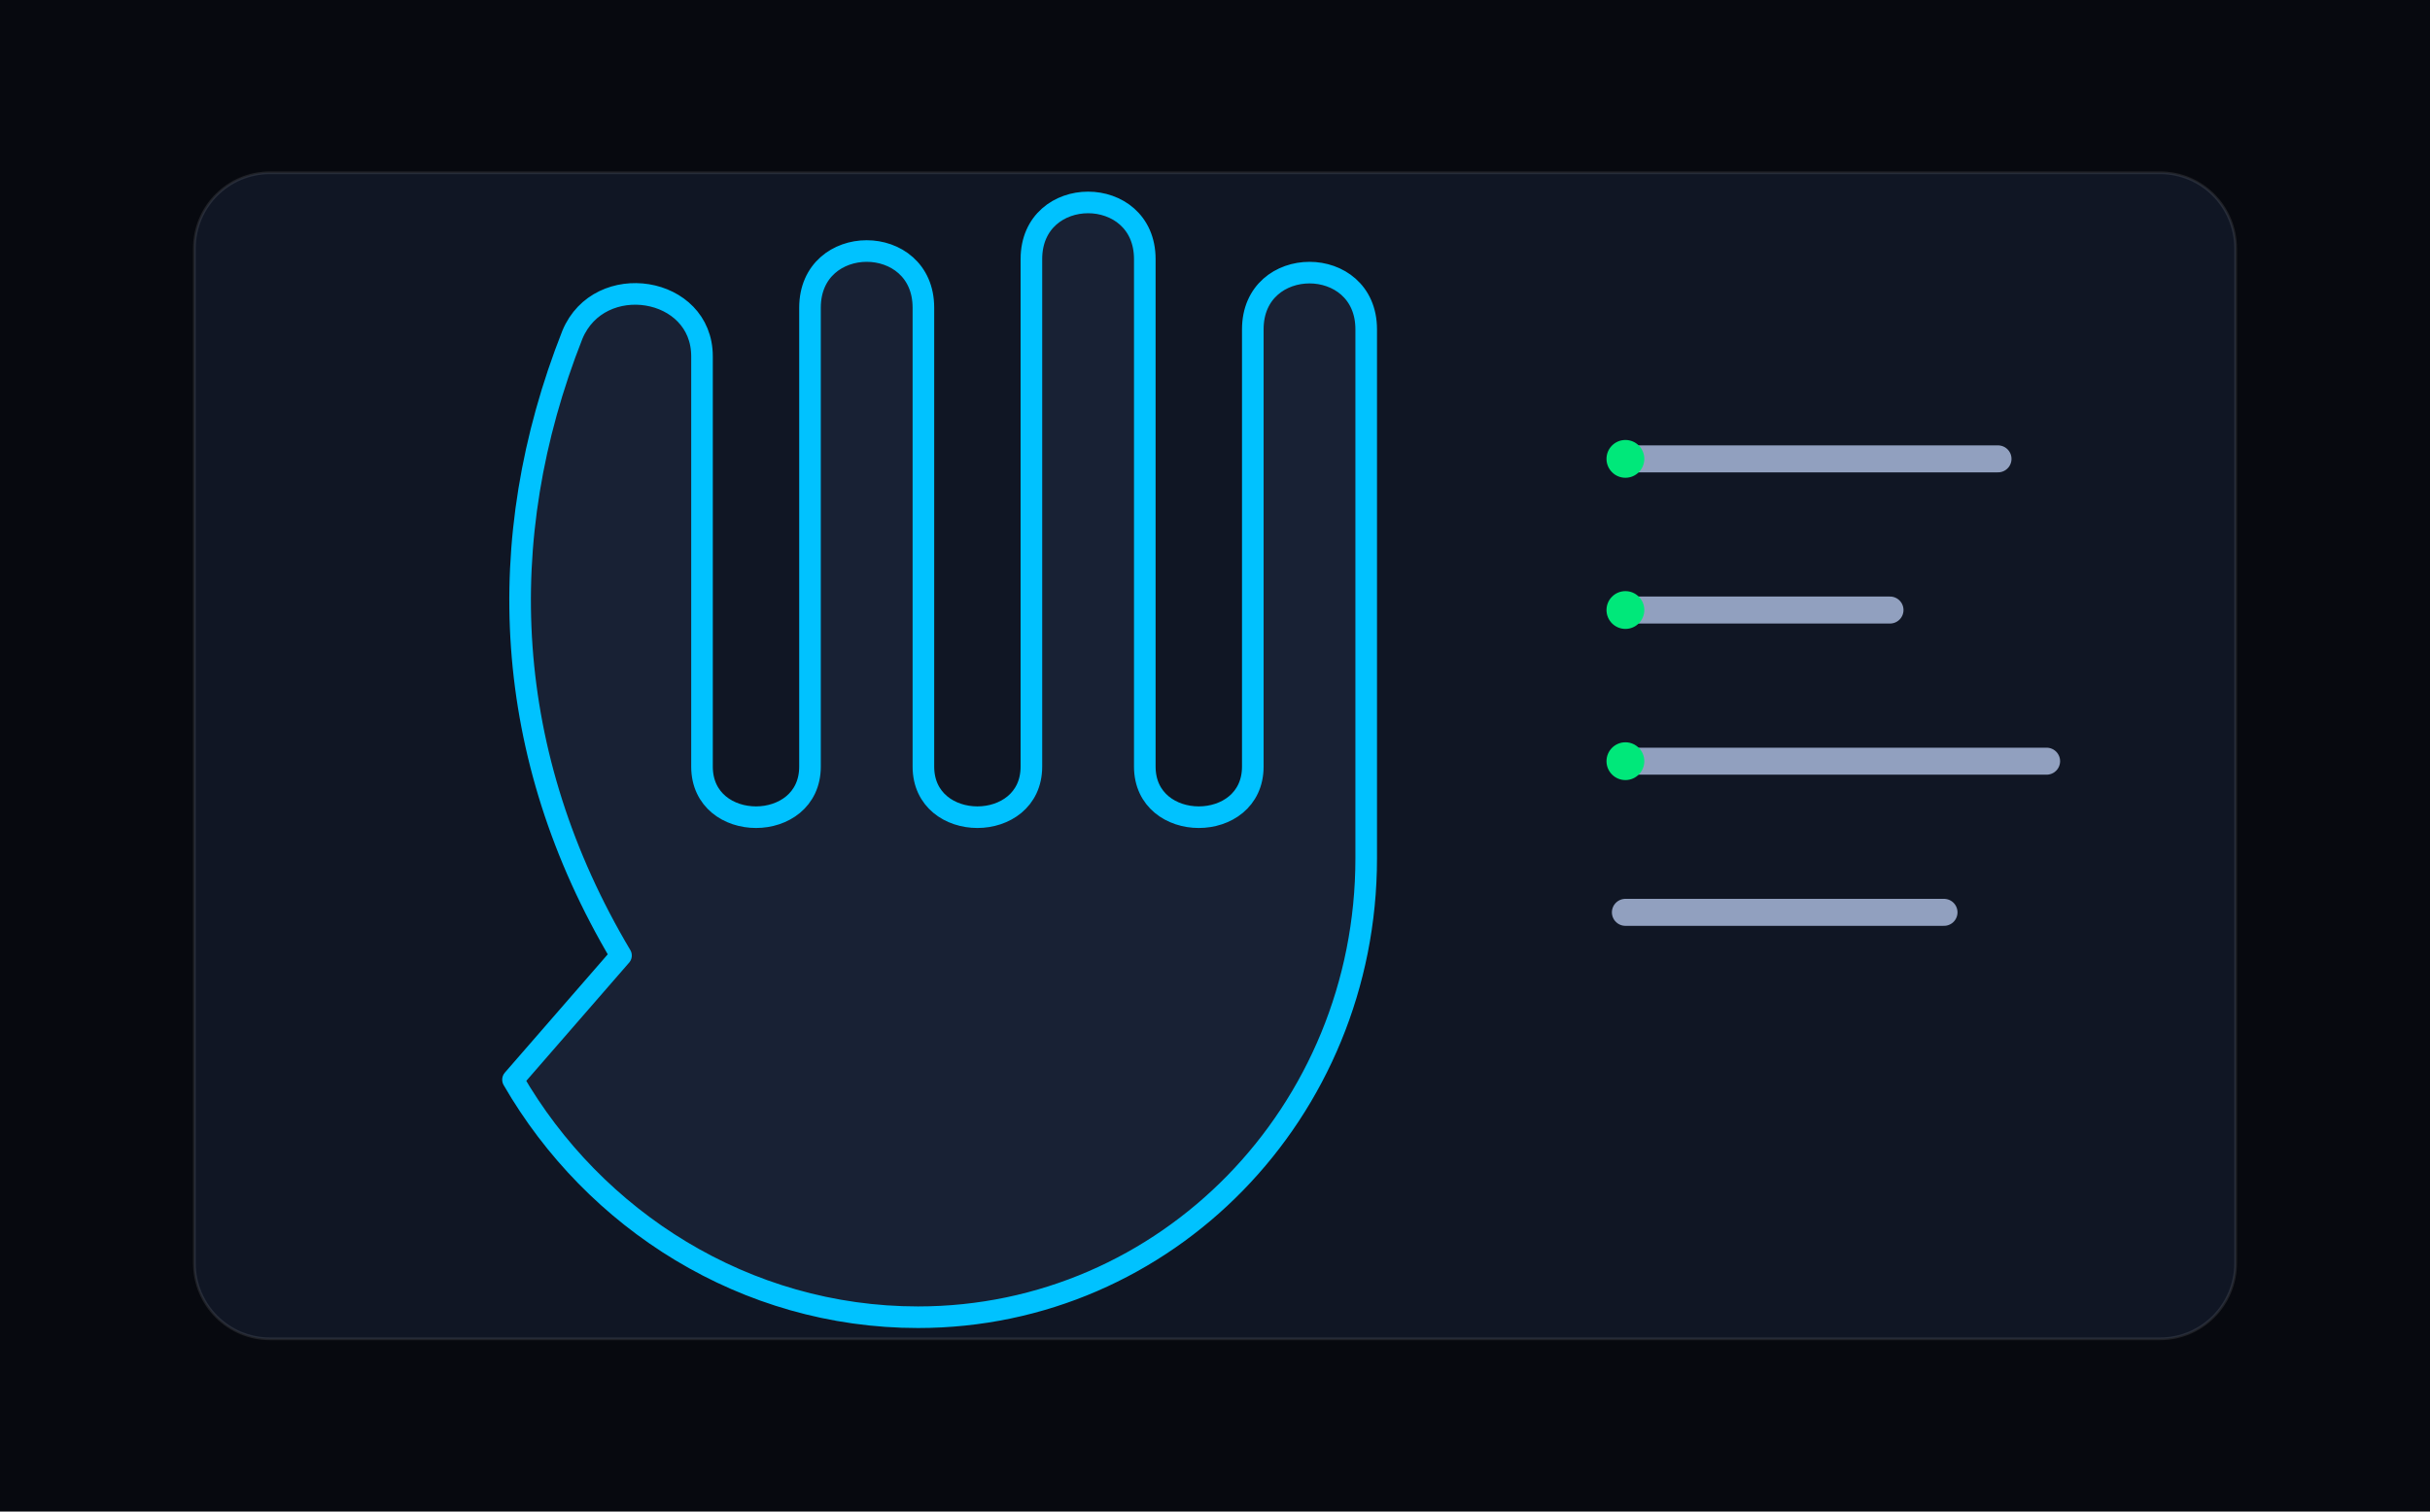
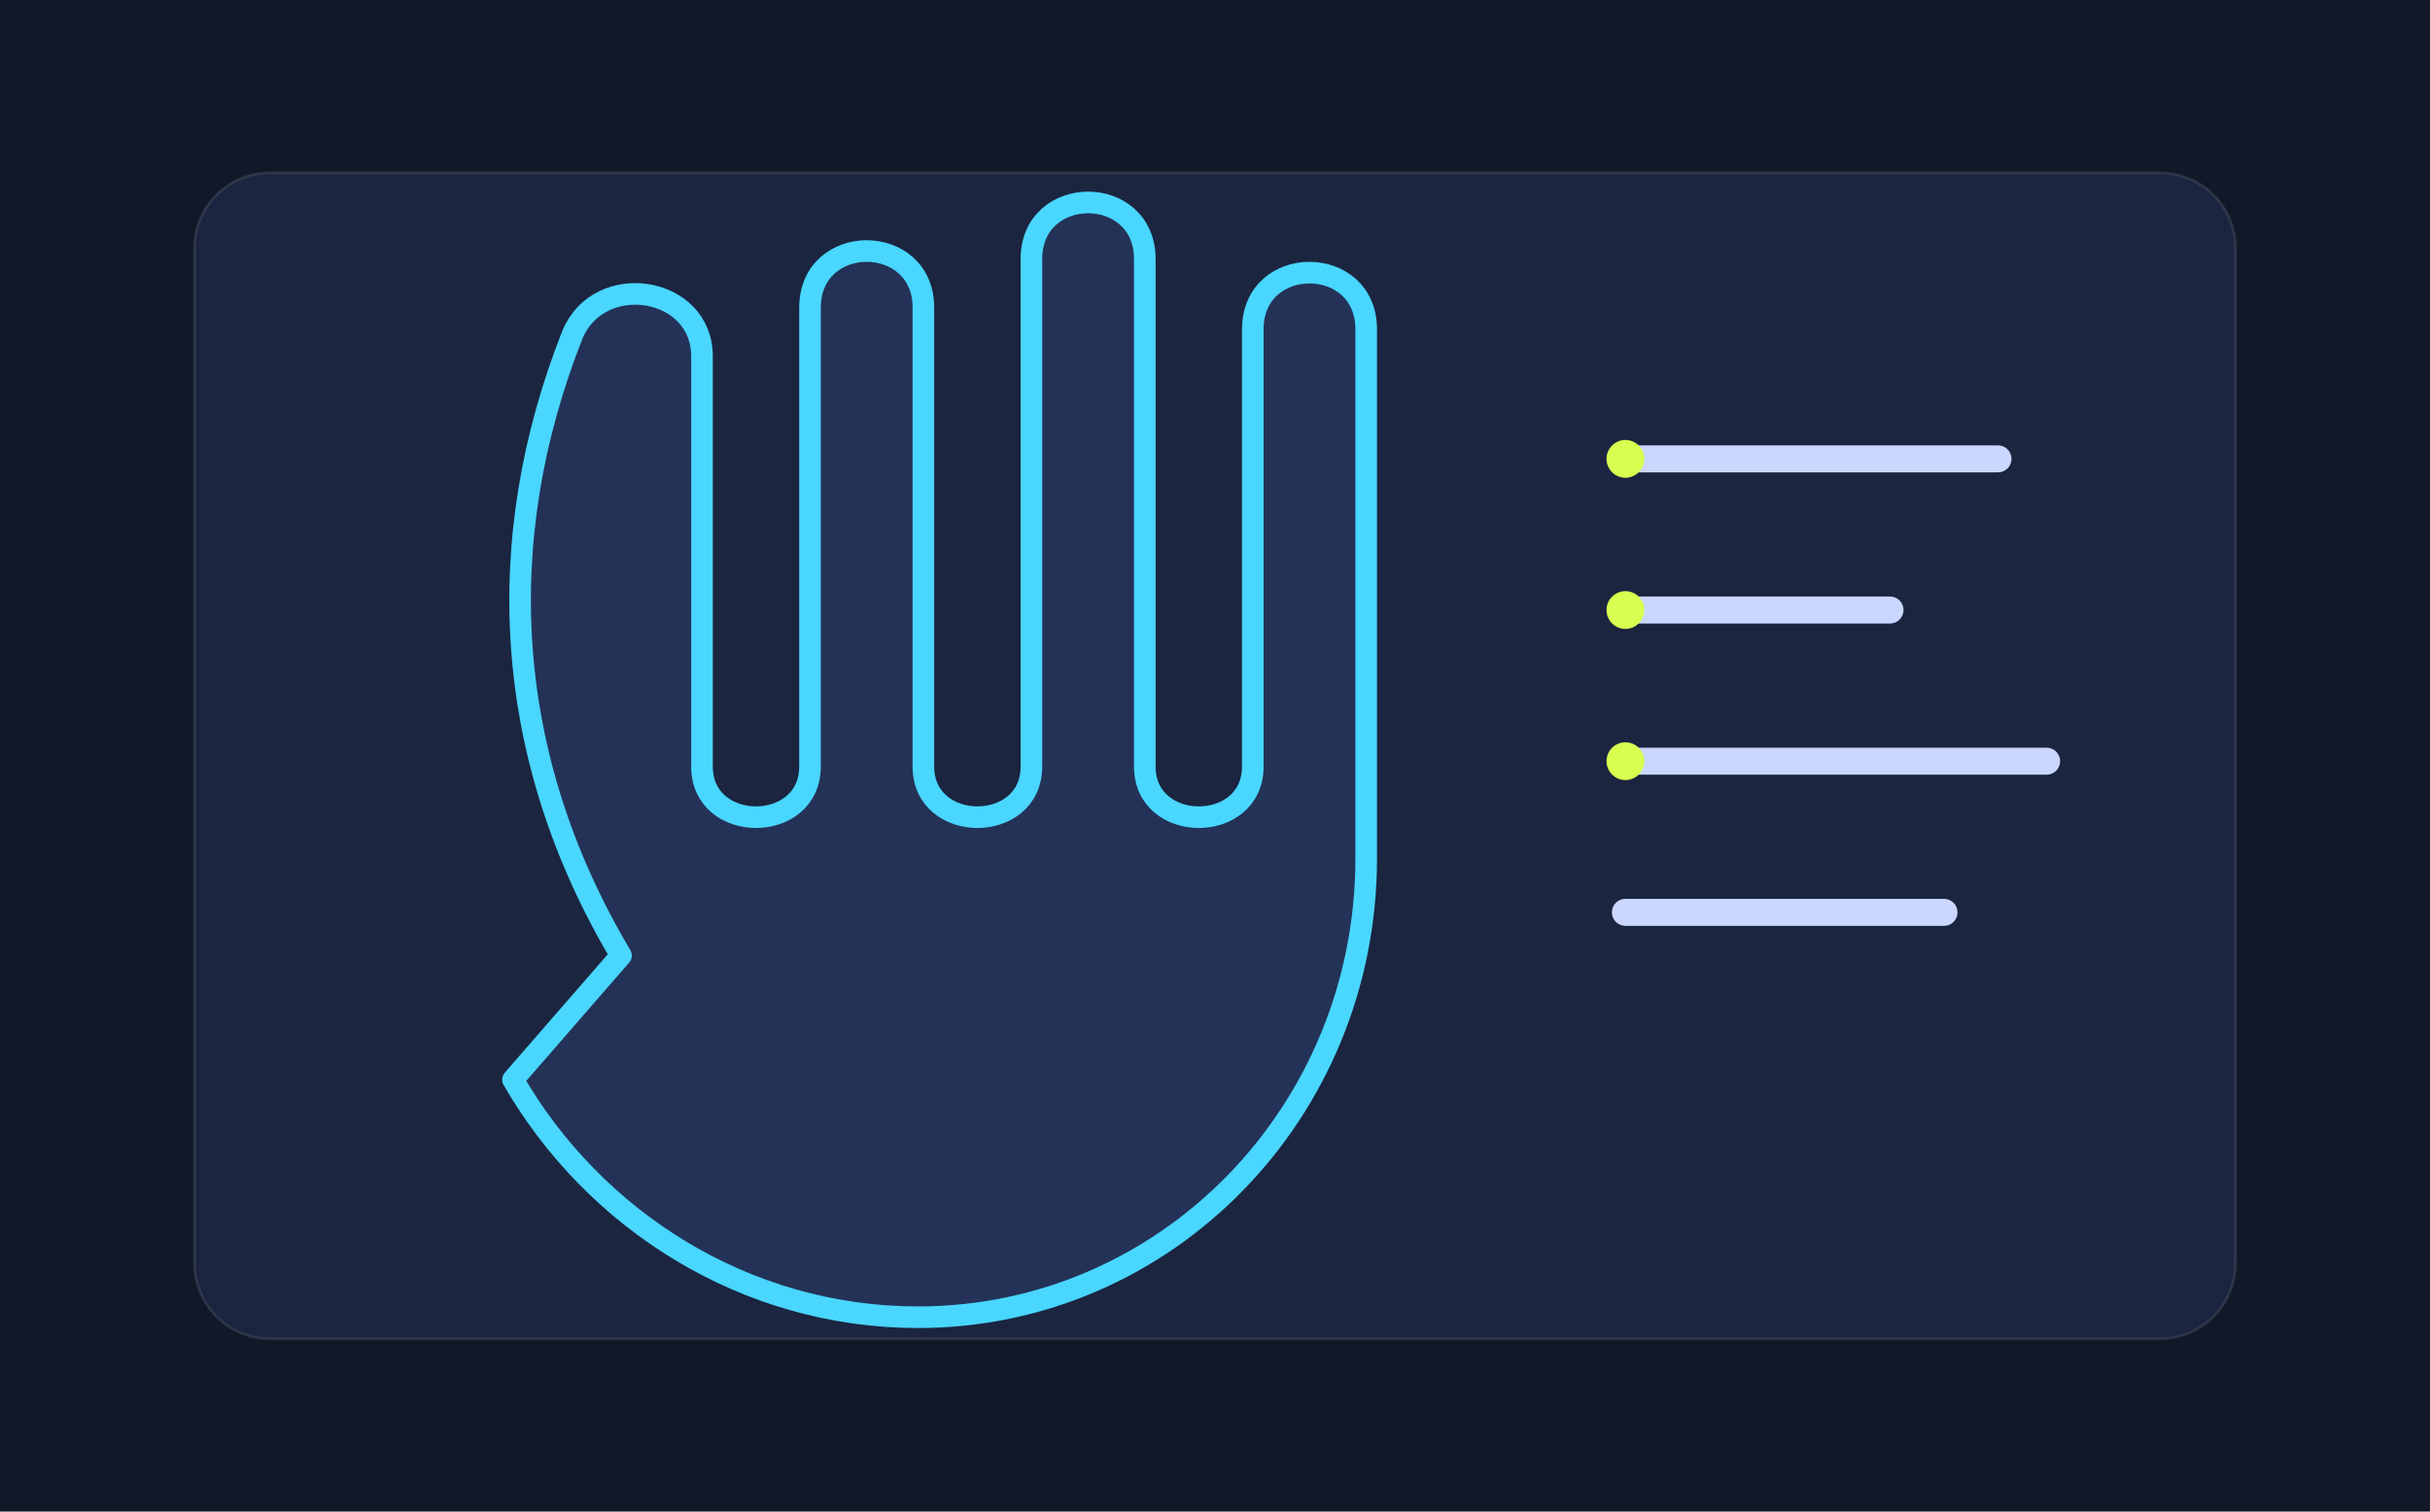
<svg xmlns="http://www.w3.org/2000/svg" width="900" height="560" viewBox="0 0 900 560" fill="none">
-   <rect width="900" height="560" fill="#07090F" />
-   <rect x="72" y="64" width="756" height="432" rx="28" fill="#101624" stroke="rgba(255,255,255,.1)" />
-   <path d="M230 354c-44-74-48-154-18-230 10-24 48-18 48 8v152c0 25 40 25 40 0V114c0-28 42-28 42 0v170c0 25 40 25 40 0V96c0-28 42-28 42 0v188c0 25 40 25 40 0V122c0-28 42-28 42 0v196c0 94-74 170-166 170-64 0-120-36-150-88Z" fill="#182134" stroke="#00C2FF" stroke-width="8" stroke-linejoin="round" />
-   <path d="M602 170h138M602 226h98M602 282h156M602 338h118" stroke="#91A0BF" stroke-width="10" stroke-linecap="round" />
-   <circle cx="602" cy="170" r="7" fill="#00E87A" />
-   <circle cx="602" cy="226" r="7" fill="#00E87A" />
-   <circle cx="602" cy="282" r="7" fill="#00E87A" />
+   <rect width="900" height="560" fill="#111827" />
+   <rect x="72" y="64" width="756" height="432" rx="28" fill="#1B2540" stroke="rgba(255,255,255,.1)" />
+   <path d="M230 354c-44-74-48-154-18-230 10-24 48-18 48 8v152c0 25 40 25 40 0V114c0-28 42-28 42 0v170c0 25 40 25 40 0V96c0-28 42-28 42 0v188c0 25 40 25 40 0V122c0-28 42-28 42 0v196c0 94-74 170-166 170-64 0-120-36-150-88Z" fill="#243257" stroke="#49D6FF" stroke-width="8" stroke-linejoin="round" />
+   <path d="M602 170h138M602 226h98M602 282h156M602 338h118" stroke="#CAD7FF" stroke-width="10" stroke-linecap="round" />
+   <circle cx="602" cy="170" r="7" fill="#D7FF4F" />
+   <circle cx="602" cy="226" r="7" fill="#D7FF4F" />
+   <circle cx="602" cy="282" r="7" fill="#D7FF4F" />
</svg>
